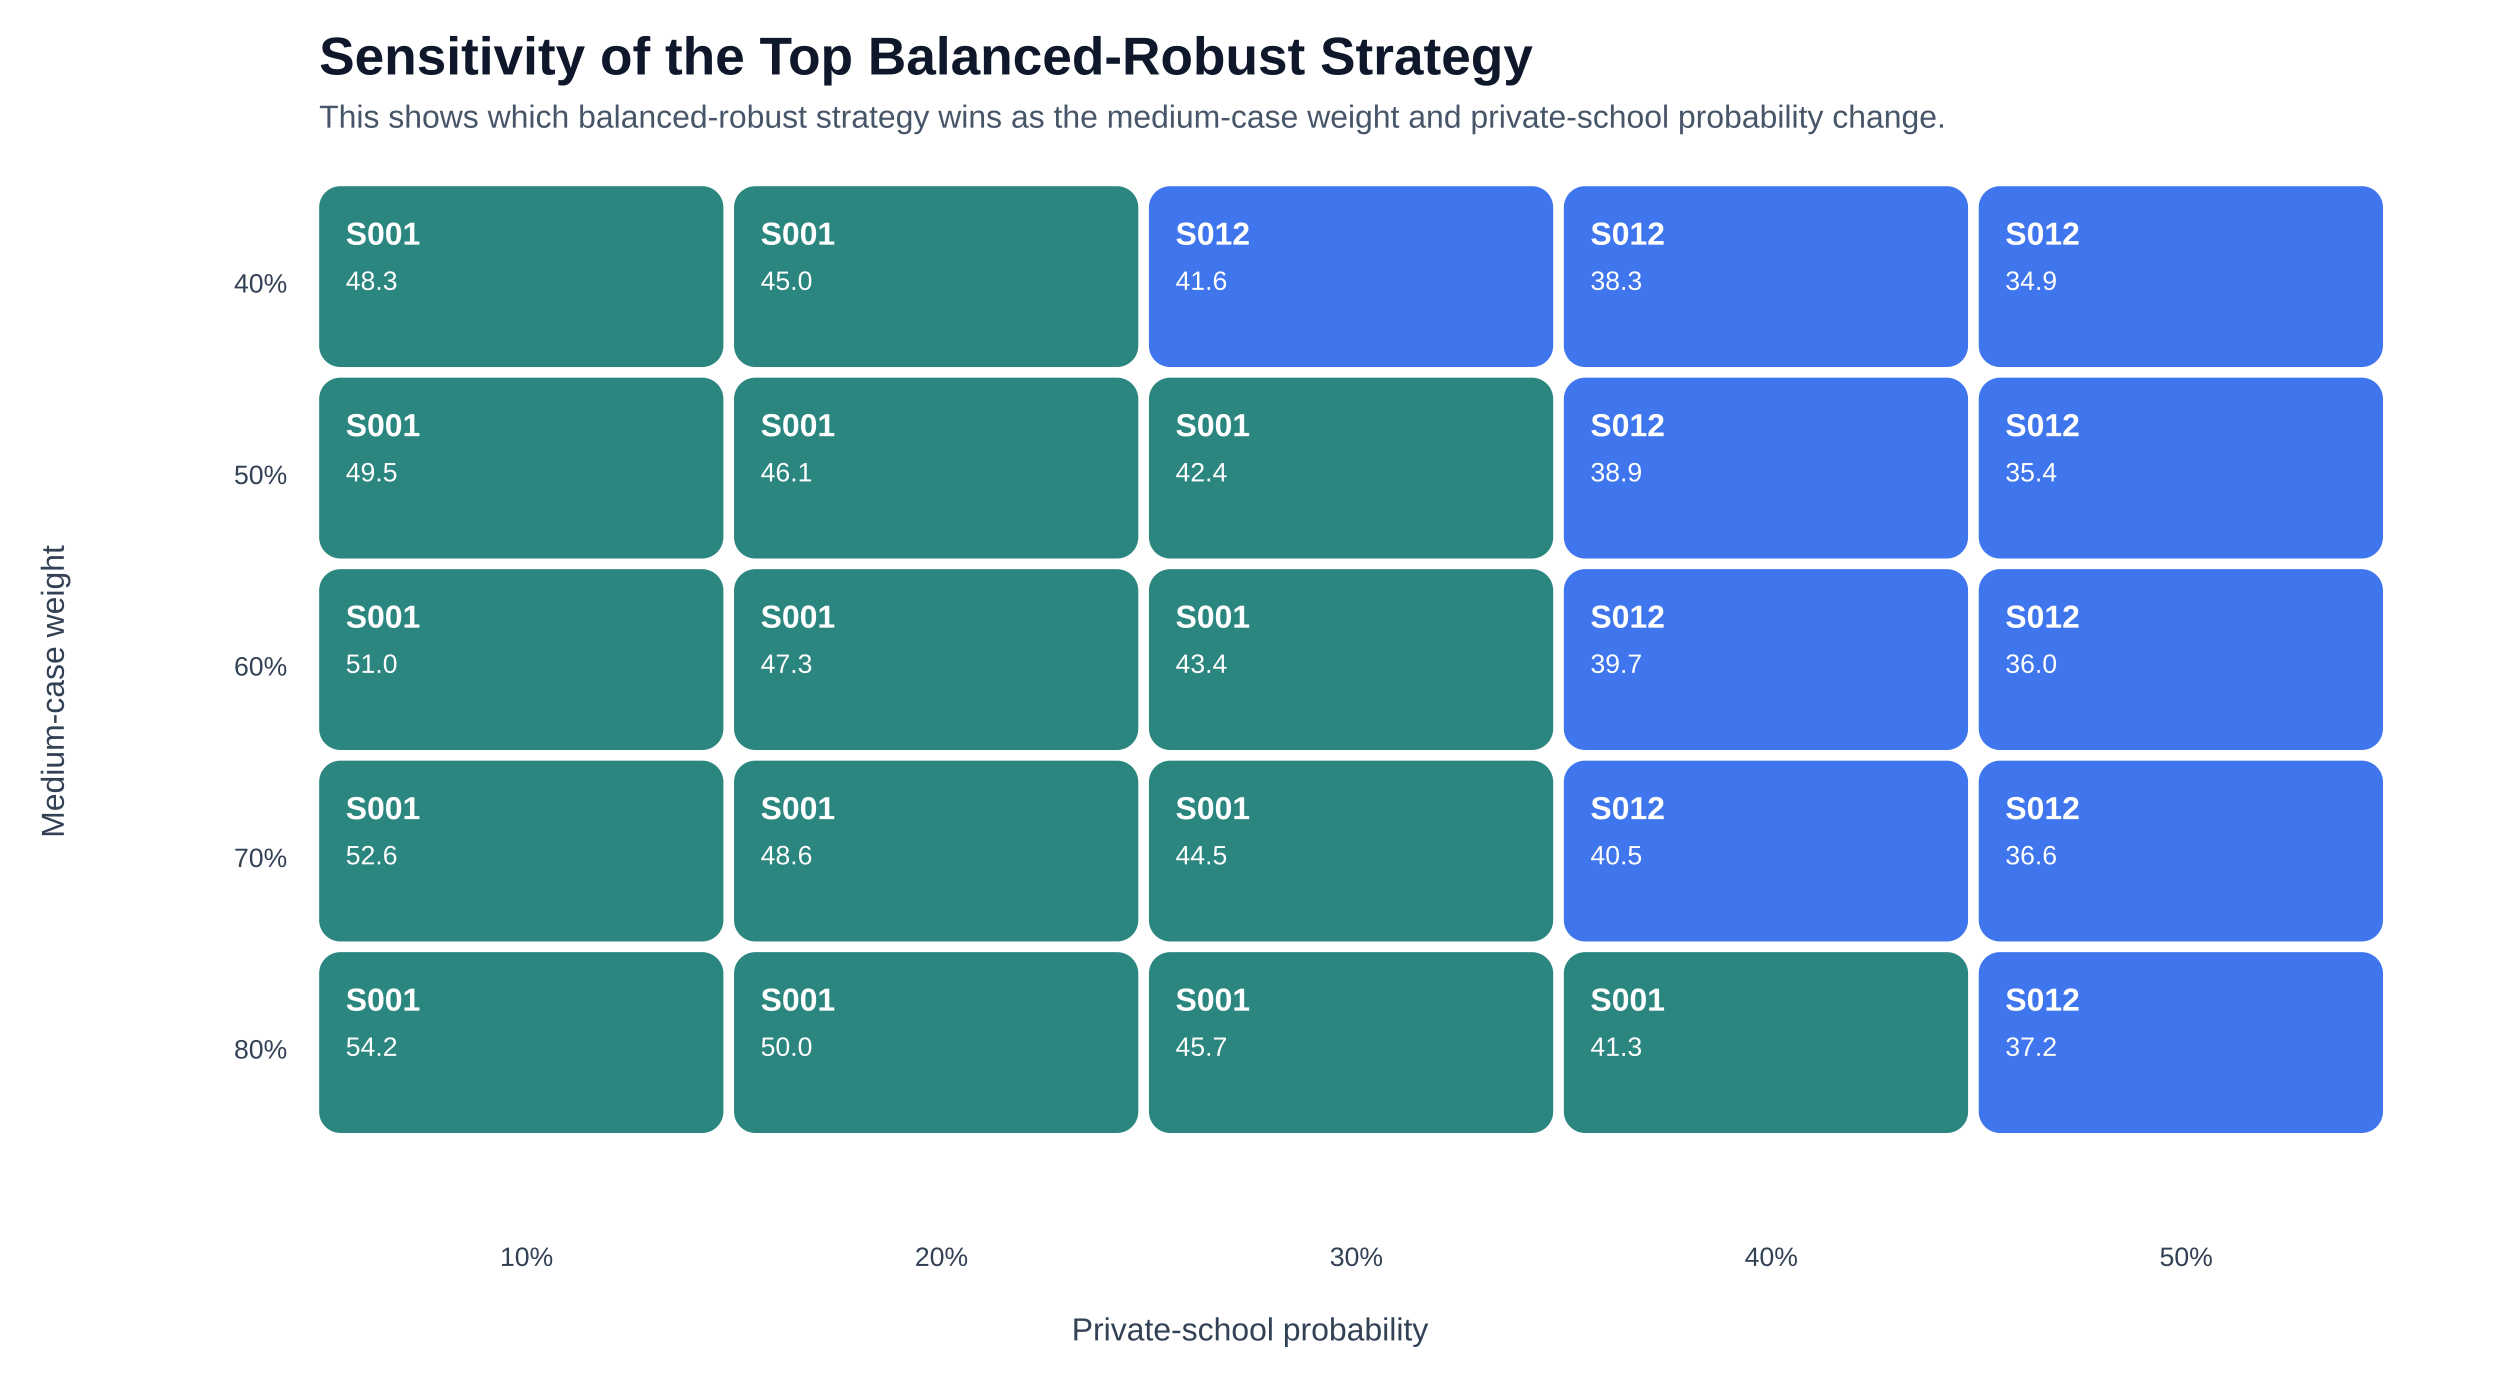
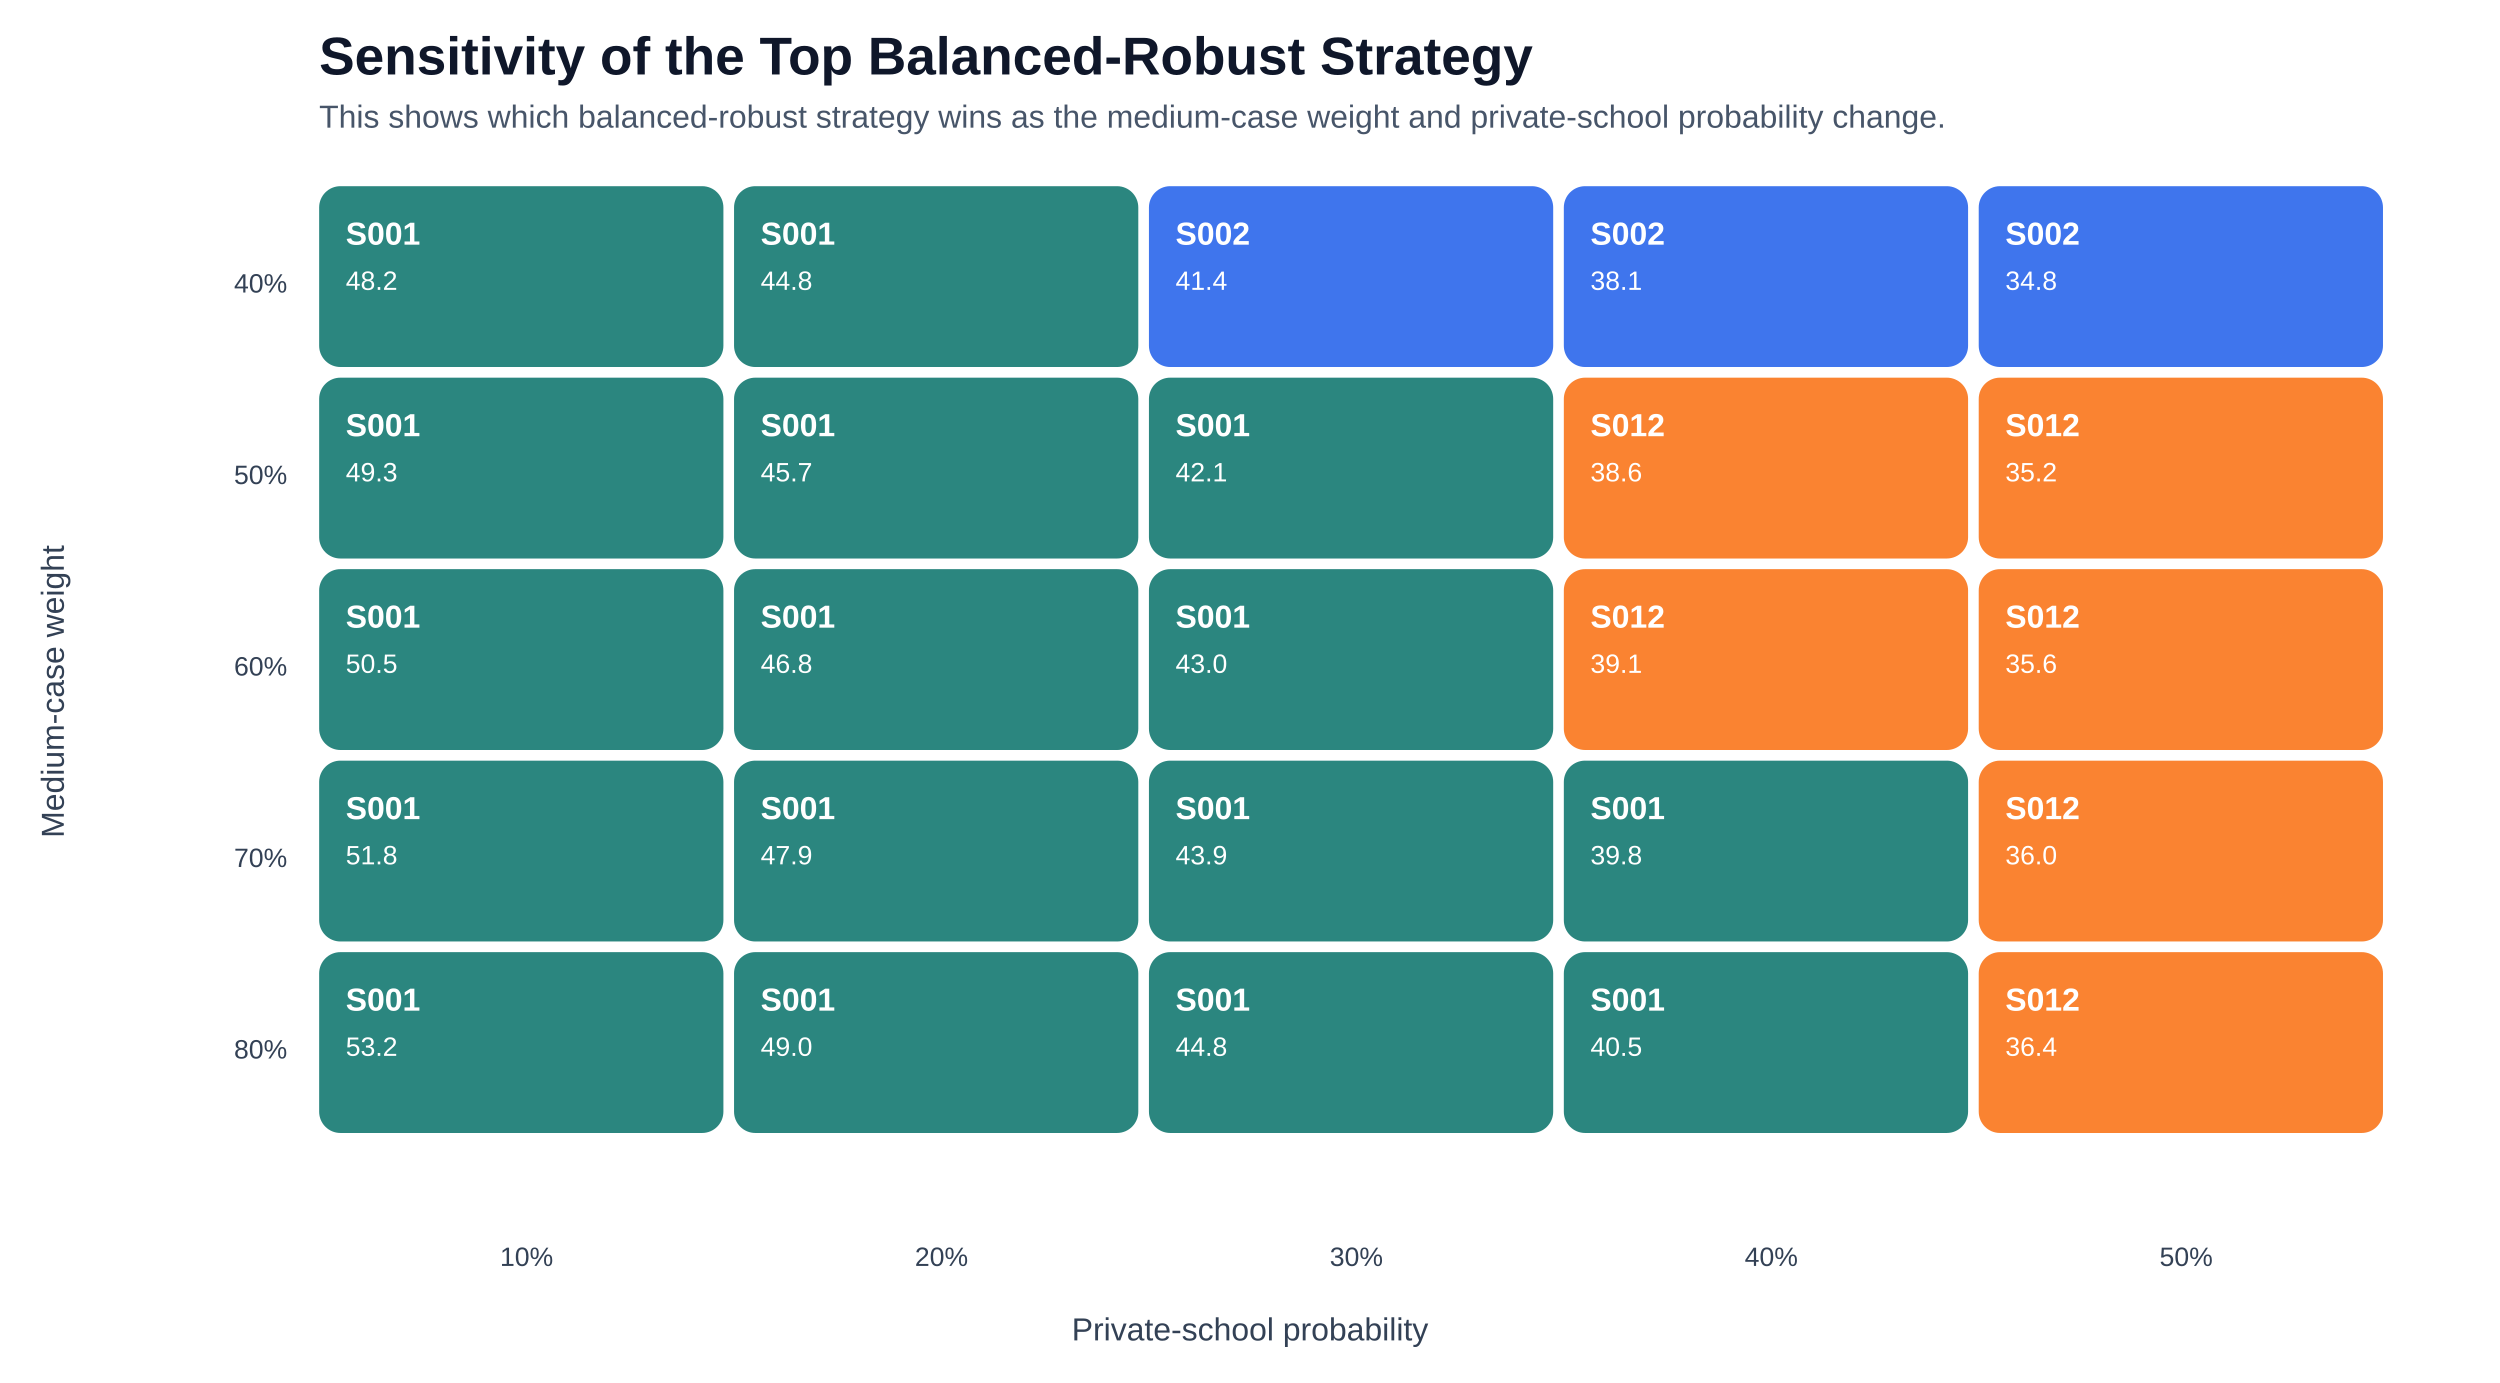
<svg xmlns="http://www.w3.org/2000/svg" width="940" height="520" viewBox="0 0 940 520">
  <rect width="940" height="520" fill="#ffffff" />
  <text x="120" y="28" font-size="20" font-family="Arial, sans-serif" font-weight="700" fill="#0f172a">Sensitivity of the Top Balanced-Robust Strategy</text>
  <text x="120" y="48" font-size="12" font-family="Arial, sans-serif" fill="#475569">This shows which balanced-robust strategy wins as the medium-case weight and private-school probability change.</text>
  <rect x="120" y="70" width="152" height="68" rx="8" fill="#0f766e" opacity="0.88" />
  <text x="130" y="92" font-size="12" font-family="Arial, sans-serif" font-weight="700" fill="#ffffff">S001</text>
-   <text x="130" y="109" font-size="10" font-family="Arial, sans-serif" fill="#ffffff">48.3</text>
+   <text x="130" y="109" font-size="10" font-family="Arial, sans-serif" fill="#ffffff">48.2</text>
  <rect x="276" y="70" width="152" height="68" rx="8" fill="#0f766e" opacity="0.88" />
  <text x="286" y="92" font-size="12" font-family="Arial, sans-serif" font-weight="700" fill="#ffffff">S001</text>
-   <text x="286" y="109" font-size="10" font-family="Arial, sans-serif" fill="#ffffff">45.0</text>
+   <text x="286" y="109" font-size="10" font-family="Arial, sans-serif" fill="#ffffff">44.8</text>
  <rect x="432" y="70" width="152" height="68" rx="8" fill="#2563eb" opacity="0.88" />
-   <text x="442" y="92" font-size="12" font-family="Arial, sans-serif" font-weight="700" fill="#ffffff">S012</text>
-   <text x="442" y="109" font-size="10" font-family="Arial, sans-serif" fill="#ffffff">41.6</text>
+   <text x="442" y="92" font-size="12" font-family="Arial, sans-serif" font-weight="700" fill="#ffffff">S002</text>
+   <text x="442" y="109" font-size="10" font-family="Arial, sans-serif" fill="#ffffff">41.4</text>
  <rect x="588" y="70" width="152" height="68" rx="8" fill="#2563eb" opacity="0.88" />
-   <text x="598" y="92" font-size="12" font-family="Arial, sans-serif" font-weight="700" fill="#ffffff">S012</text>
-   <text x="598" y="109" font-size="10" font-family="Arial, sans-serif" fill="#ffffff">38.3</text>
+   <text x="598" y="92" font-size="12" font-family="Arial, sans-serif" font-weight="700" fill="#ffffff">S002</text>
+   <text x="598" y="109" font-size="10" font-family="Arial, sans-serif" fill="#ffffff">38.1</text>
  <rect x="744" y="70" width="152" height="68" rx="8" fill="#2563eb" opacity="0.88" />
-   <text x="754" y="92" font-size="12" font-family="Arial, sans-serif" font-weight="700" fill="#ffffff">S012</text>
-   <text x="754" y="109" font-size="10" font-family="Arial, sans-serif" fill="#ffffff">34.9</text>
+   <text x="754" y="92" font-size="12" font-family="Arial, sans-serif" font-weight="700" fill="#ffffff">S002</text>
+   <text x="754" y="109" font-size="10" font-family="Arial, sans-serif" fill="#ffffff">34.8</text>
  <rect x="120" y="142" width="152" height="68" rx="8" fill="#0f766e" opacity="0.88" />
  <text x="130" y="164" font-size="12" font-family="Arial, sans-serif" font-weight="700" fill="#ffffff">S001</text>
-   <text x="130" y="181" font-size="10" font-family="Arial, sans-serif" fill="#ffffff">49.5</text>
+   <text x="130" y="181" font-size="10" font-family="Arial, sans-serif" fill="#ffffff">49.3</text>
  <rect x="276" y="142" width="152" height="68" rx="8" fill="#0f766e" opacity="0.88" />
  <text x="286" y="164" font-size="12" font-family="Arial, sans-serif" font-weight="700" fill="#ffffff">S001</text>
-   <text x="286" y="181" font-size="10" font-family="Arial, sans-serif" fill="#ffffff">46.1</text>
+   <text x="286" y="181" font-size="10" font-family="Arial, sans-serif" fill="#ffffff">45.7</text>
  <rect x="432" y="142" width="152" height="68" rx="8" fill="#0f766e" opacity="0.88" />
  <text x="442" y="164" font-size="12" font-family="Arial, sans-serif" font-weight="700" fill="#ffffff">S001</text>
-   <text x="442" y="181" font-size="10" font-family="Arial, sans-serif" fill="#ffffff">42.4</text>
-   <rect x="588" y="142" width="152" height="68" rx="8" fill="#2563eb" opacity="0.88" />
+   <text x="442" y="181" font-size="10" font-family="Arial, sans-serif" fill="#ffffff">42.1</text>
+   <rect x="588" y="142" width="152" height="68" rx="8" fill="#f97316" opacity="0.88" />
  <text x="598" y="164" font-size="12" font-family="Arial, sans-serif" font-weight="700" fill="#ffffff">S012</text>
-   <text x="598" y="181" font-size="10" font-family="Arial, sans-serif" fill="#ffffff">38.9</text>
-   <rect x="744" y="142" width="152" height="68" rx="8" fill="#2563eb" opacity="0.88" />
+   <text x="598" y="181" font-size="10" font-family="Arial, sans-serif" fill="#ffffff">38.6</text>
+   <rect x="744" y="142" width="152" height="68" rx="8" fill="#f97316" opacity="0.88" />
  <text x="754" y="164" font-size="12" font-family="Arial, sans-serif" font-weight="700" fill="#ffffff">S012</text>
-   <text x="754" y="181" font-size="10" font-family="Arial, sans-serif" fill="#ffffff">35.4</text>
+   <text x="754" y="181" font-size="10" font-family="Arial, sans-serif" fill="#ffffff">35.2</text>
  <rect x="120" y="214" width="152" height="68" rx="8" fill="#0f766e" opacity="0.88" />
  <text x="130" y="236" font-size="12" font-family="Arial, sans-serif" font-weight="700" fill="#ffffff">S001</text>
-   <text x="130" y="253" font-size="10" font-family="Arial, sans-serif" fill="#ffffff">51.0</text>
+   <text x="130" y="253" font-size="10" font-family="Arial, sans-serif" fill="#ffffff">50.5</text>
  <rect x="276" y="214" width="152" height="68" rx="8" fill="#0f766e" opacity="0.88" />
  <text x="286" y="236" font-size="12" font-family="Arial, sans-serif" font-weight="700" fill="#ffffff">S001</text>
-   <text x="286" y="253" font-size="10" font-family="Arial, sans-serif" fill="#ffffff">47.3</text>
+   <text x="286" y="253" font-size="10" font-family="Arial, sans-serif" fill="#ffffff">46.8</text>
  <rect x="432" y="214" width="152" height="68" rx="8" fill="#0f766e" opacity="0.88" />
  <text x="442" y="236" font-size="12" font-family="Arial, sans-serif" font-weight="700" fill="#ffffff">S001</text>
-   <text x="442" y="253" font-size="10" font-family="Arial, sans-serif" fill="#ffffff">43.4</text>
-   <rect x="588" y="214" width="152" height="68" rx="8" fill="#2563eb" opacity="0.88" />
+   <text x="442" y="253" font-size="10" font-family="Arial, sans-serif" fill="#ffffff">43.0</text>
+   <rect x="588" y="214" width="152" height="68" rx="8" fill="#f97316" opacity="0.88" />
  <text x="598" y="236" font-size="12" font-family="Arial, sans-serif" font-weight="700" fill="#ffffff">S012</text>
-   <text x="598" y="253" font-size="10" font-family="Arial, sans-serif" fill="#ffffff">39.7</text>
-   <rect x="744" y="214" width="152" height="68" rx="8" fill="#2563eb" opacity="0.88" />
+   <text x="598" y="253" font-size="10" font-family="Arial, sans-serif" fill="#ffffff">39.1</text>
+   <rect x="744" y="214" width="152" height="68" rx="8" fill="#f97316" opacity="0.88" />
  <text x="754" y="236" font-size="12" font-family="Arial, sans-serif" font-weight="700" fill="#ffffff">S012</text>
-   <text x="754" y="253" font-size="10" font-family="Arial, sans-serif" fill="#ffffff">36.0</text>
+   <text x="754" y="253" font-size="10" font-family="Arial, sans-serif" fill="#ffffff">35.6</text>
  <rect x="120" y="286" width="152" height="68" rx="8" fill="#0f766e" opacity="0.88" />
  <text x="130" y="308" font-size="12" font-family="Arial, sans-serif" font-weight="700" fill="#ffffff">S001</text>
-   <text x="130" y="325" font-size="10" font-family="Arial, sans-serif" fill="#ffffff">52.6</text>
+   <text x="130" y="325" font-size="10" font-family="Arial, sans-serif" fill="#ffffff">51.8</text>
  <rect x="276" y="286" width="152" height="68" rx="8" fill="#0f766e" opacity="0.88" />
  <text x="286" y="308" font-size="12" font-family="Arial, sans-serif" font-weight="700" fill="#ffffff">S001</text>
-   <text x="286" y="325" font-size="10" font-family="Arial, sans-serif" fill="#ffffff">48.6</text>
+   <text x="286" y="325" font-size="10" font-family="Arial, sans-serif" fill="#ffffff">47.9</text>
  <rect x="432" y="286" width="152" height="68" rx="8" fill="#0f766e" opacity="0.88" />
  <text x="442" y="308" font-size="12" font-family="Arial, sans-serif" font-weight="700" fill="#ffffff">S001</text>
-   <text x="442" y="325" font-size="10" font-family="Arial, sans-serif" fill="#ffffff">44.5</text>
-   <rect x="588" y="286" width="152" height="68" rx="8" fill="#2563eb" opacity="0.88" />
-   <text x="598" y="308" font-size="12" font-family="Arial, sans-serif" font-weight="700" fill="#ffffff">S012</text>
-   <text x="598" y="325" font-size="10" font-family="Arial, sans-serif" fill="#ffffff">40.5</text>
-   <rect x="744" y="286" width="152" height="68" rx="8" fill="#2563eb" opacity="0.88" />
+   <text x="442" y="325" font-size="10" font-family="Arial, sans-serif" fill="#ffffff">43.9</text>
+   <rect x="588" y="286" width="152" height="68" rx="8" fill="#0f766e" opacity="0.88" />
+   <text x="598" y="308" font-size="12" font-family="Arial, sans-serif" font-weight="700" fill="#ffffff">S001</text>
+   <text x="598" y="325" font-size="10" font-family="Arial, sans-serif" fill="#ffffff">39.8</text>
+   <rect x="744" y="286" width="152" height="68" rx="8" fill="#f97316" opacity="0.88" />
  <text x="754" y="308" font-size="12" font-family="Arial, sans-serif" font-weight="700" fill="#ffffff">S012</text>
-   <text x="754" y="325" font-size="10" font-family="Arial, sans-serif" fill="#ffffff">36.6</text>
+   <text x="754" y="325" font-size="10" font-family="Arial, sans-serif" fill="#ffffff">36.0</text>
  <rect x="120" y="358" width="152" height="68" rx="8" fill="#0f766e" opacity="0.88" />
  <text x="130" y="380" font-size="12" font-family="Arial, sans-serif" font-weight="700" fill="#ffffff">S001</text>
-   <text x="130" y="397" font-size="10" font-family="Arial, sans-serif" fill="#ffffff">54.2</text>
+   <text x="130" y="397" font-size="10" font-family="Arial, sans-serif" fill="#ffffff">53.2</text>
  <rect x="276" y="358" width="152" height="68" rx="8" fill="#0f766e" opacity="0.88" />
  <text x="286" y="380" font-size="12" font-family="Arial, sans-serif" font-weight="700" fill="#ffffff">S001</text>
-   <text x="286" y="397" font-size="10" font-family="Arial, sans-serif" fill="#ffffff">50.0</text>
+   <text x="286" y="397" font-size="10" font-family="Arial, sans-serif" fill="#ffffff">49.0</text>
  <rect x="432" y="358" width="152" height="68" rx="8" fill="#0f766e" opacity="0.88" />
  <text x="442" y="380" font-size="12" font-family="Arial, sans-serif" font-weight="700" fill="#ffffff">S001</text>
-   <text x="442" y="397" font-size="10" font-family="Arial, sans-serif" fill="#ffffff">45.7</text>
+   <text x="442" y="397" font-size="10" font-family="Arial, sans-serif" fill="#ffffff">44.8</text>
  <rect x="588" y="358" width="152" height="68" rx="8" fill="#0f766e" opacity="0.88" />
  <text x="598" y="380" font-size="12" font-family="Arial, sans-serif" font-weight="700" fill="#ffffff">S001</text>
-   <text x="598" y="397" font-size="10" font-family="Arial, sans-serif" fill="#ffffff">41.3</text>
-   <rect x="744" y="358" width="152" height="68" rx="8" fill="#2563eb" opacity="0.88" />
+   <text x="598" y="397" font-size="10" font-family="Arial, sans-serif" fill="#ffffff">40.5</text>
+   <rect x="744" y="358" width="152" height="68" rx="8" fill="#f97316" opacity="0.88" />
  <text x="754" y="380" font-size="12" font-family="Arial, sans-serif" font-weight="700" fill="#ffffff">S012</text>
-   <text x="754" y="397" font-size="10" font-family="Arial, sans-serif" fill="#ffffff">37.2</text>
+   <text x="754" y="397" font-size="10" font-family="Arial, sans-serif" fill="#ffffff">36.4</text>
  <text x="198" y="476" text-anchor="middle" font-size="10" font-family="Arial, sans-serif" fill="#334155">10%</text>
  <text x="354" y="476" text-anchor="middle" font-size="10" font-family="Arial, sans-serif" fill="#334155">20%</text>
  <text x="510" y="476" text-anchor="middle" font-size="10" font-family="Arial, sans-serif" fill="#334155">30%</text>
  <text x="666" y="476" text-anchor="middle" font-size="10" font-family="Arial, sans-serif" fill="#334155">40%</text>
  <text x="822" y="476" text-anchor="middle" font-size="10" font-family="Arial, sans-serif" fill="#334155">50%</text>
  <text x="108" y="110" text-anchor="end" font-size="10" font-family="Arial, sans-serif" fill="#334155">40%</text>
  <text x="108" y="182" text-anchor="end" font-size="10" font-family="Arial, sans-serif" fill="#334155">50%</text>
  <text x="108" y="254" text-anchor="end" font-size="10" font-family="Arial, sans-serif" fill="#334155">60%</text>
  <text x="108" y="326" text-anchor="end" font-size="10" font-family="Arial, sans-serif" fill="#334155">70%</text>
  <text x="108" y="398" text-anchor="end" font-size="10" font-family="Arial, sans-serif" fill="#334155">80%</text>
  <text x="470" y="504" text-anchor="middle" font-size="12" font-family="Arial, sans-serif" fill="#334155">Private-school probability</text>
  <text x="24" y="260" transform="rotate(-90 24 260)" text-anchor="middle" font-size="12" font-family="Arial, sans-serif" fill="#334155">Medium-case weight</text>
</svg>
